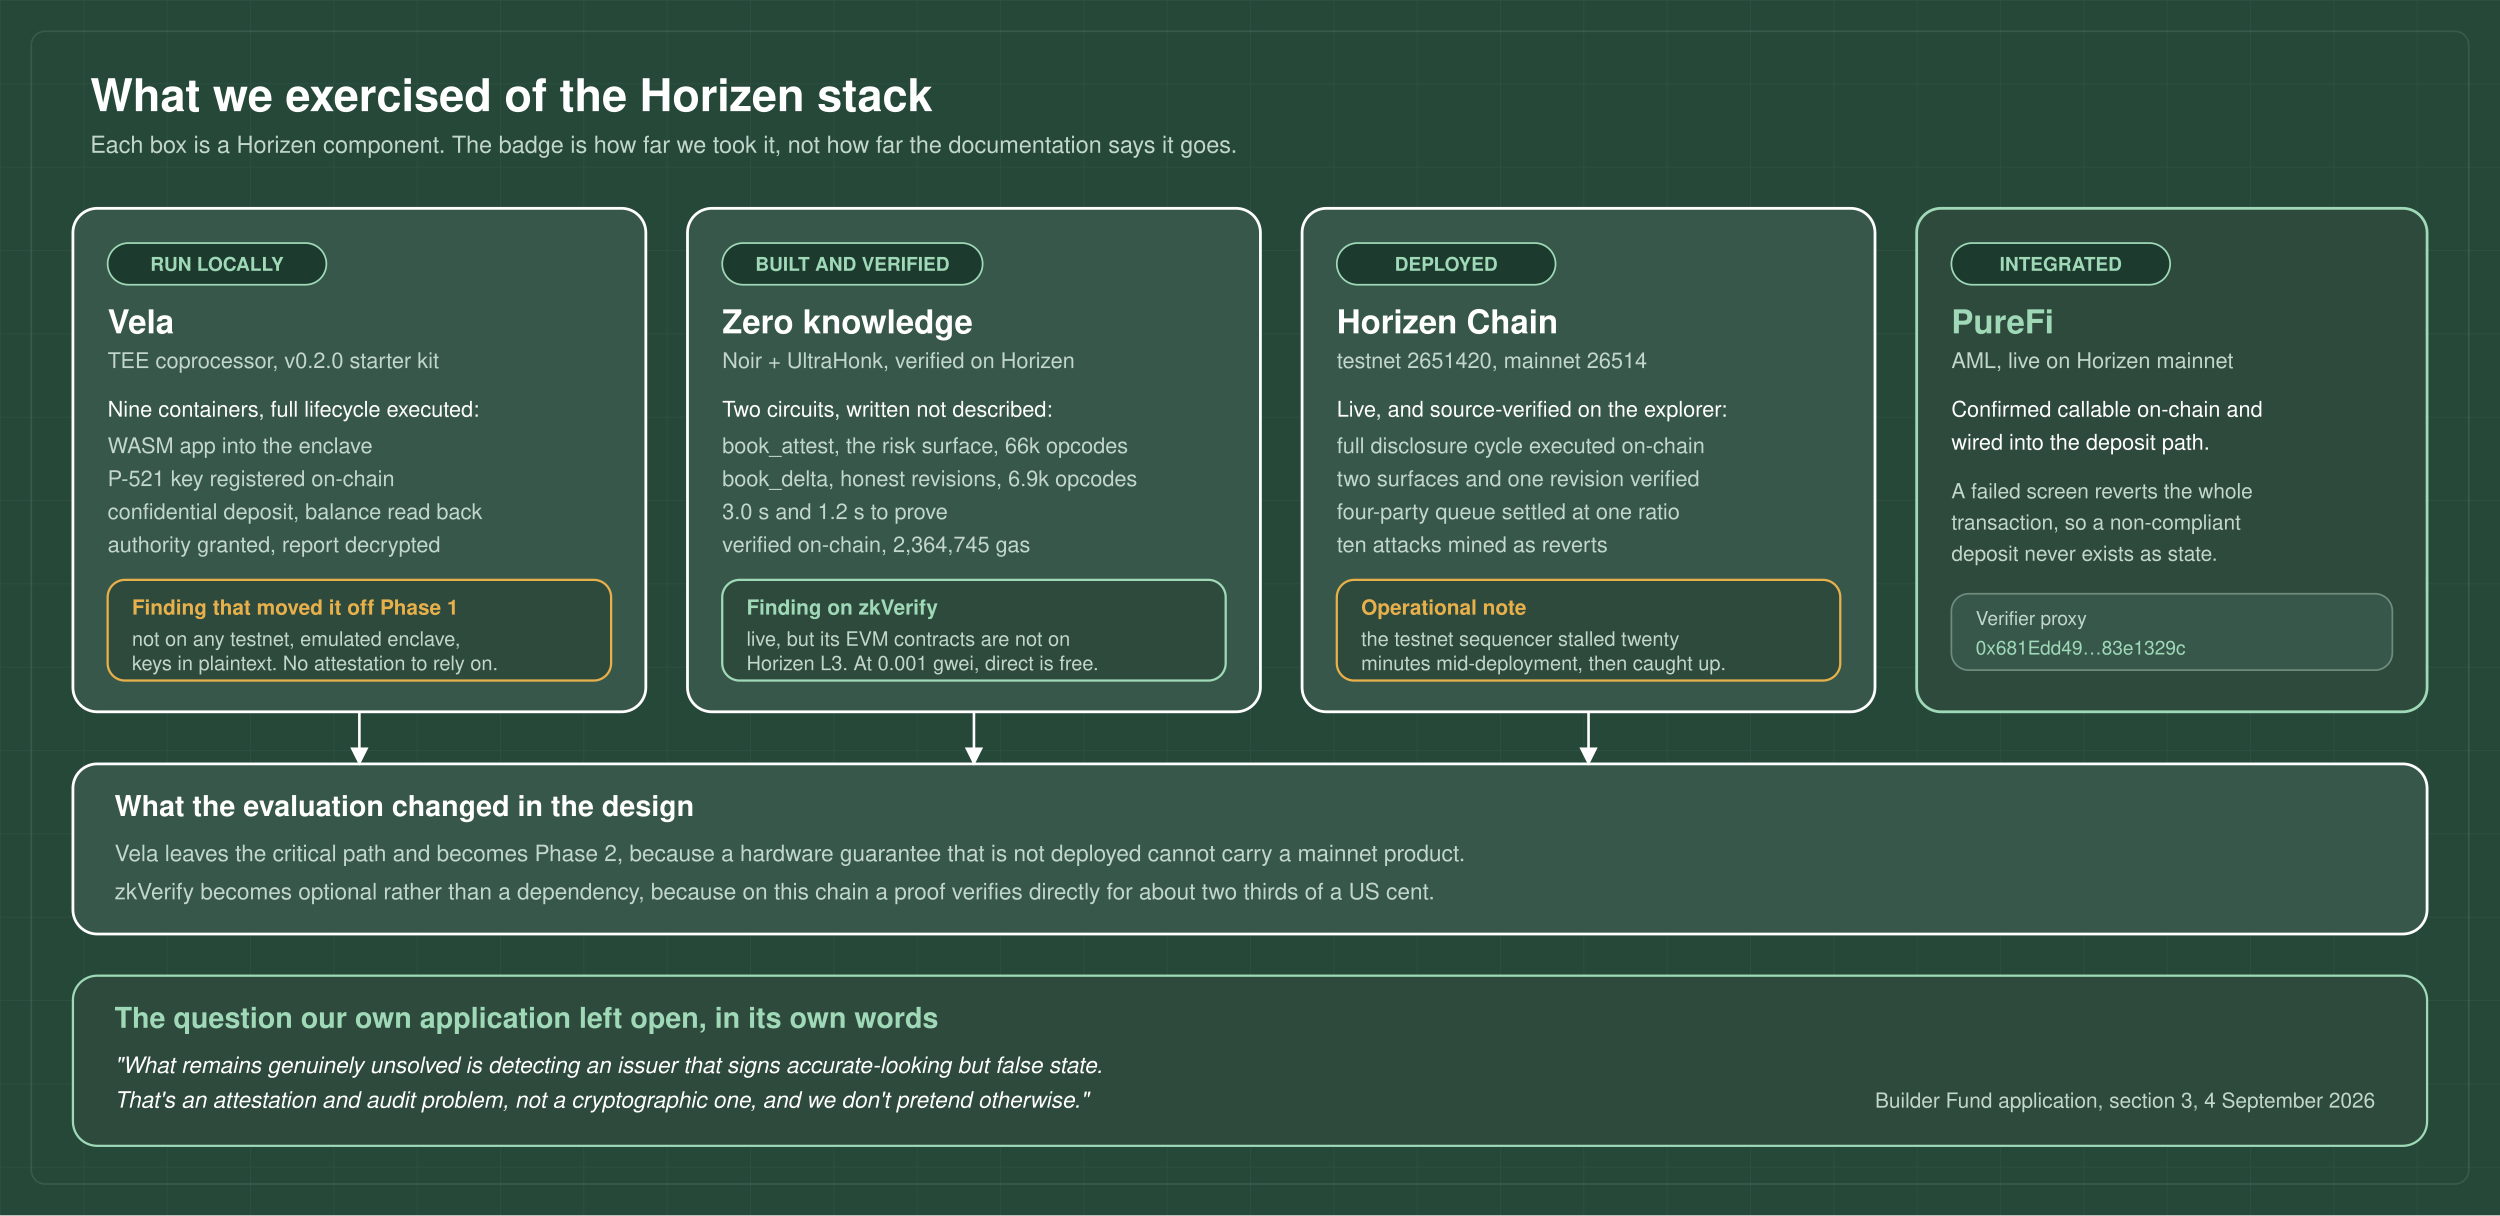
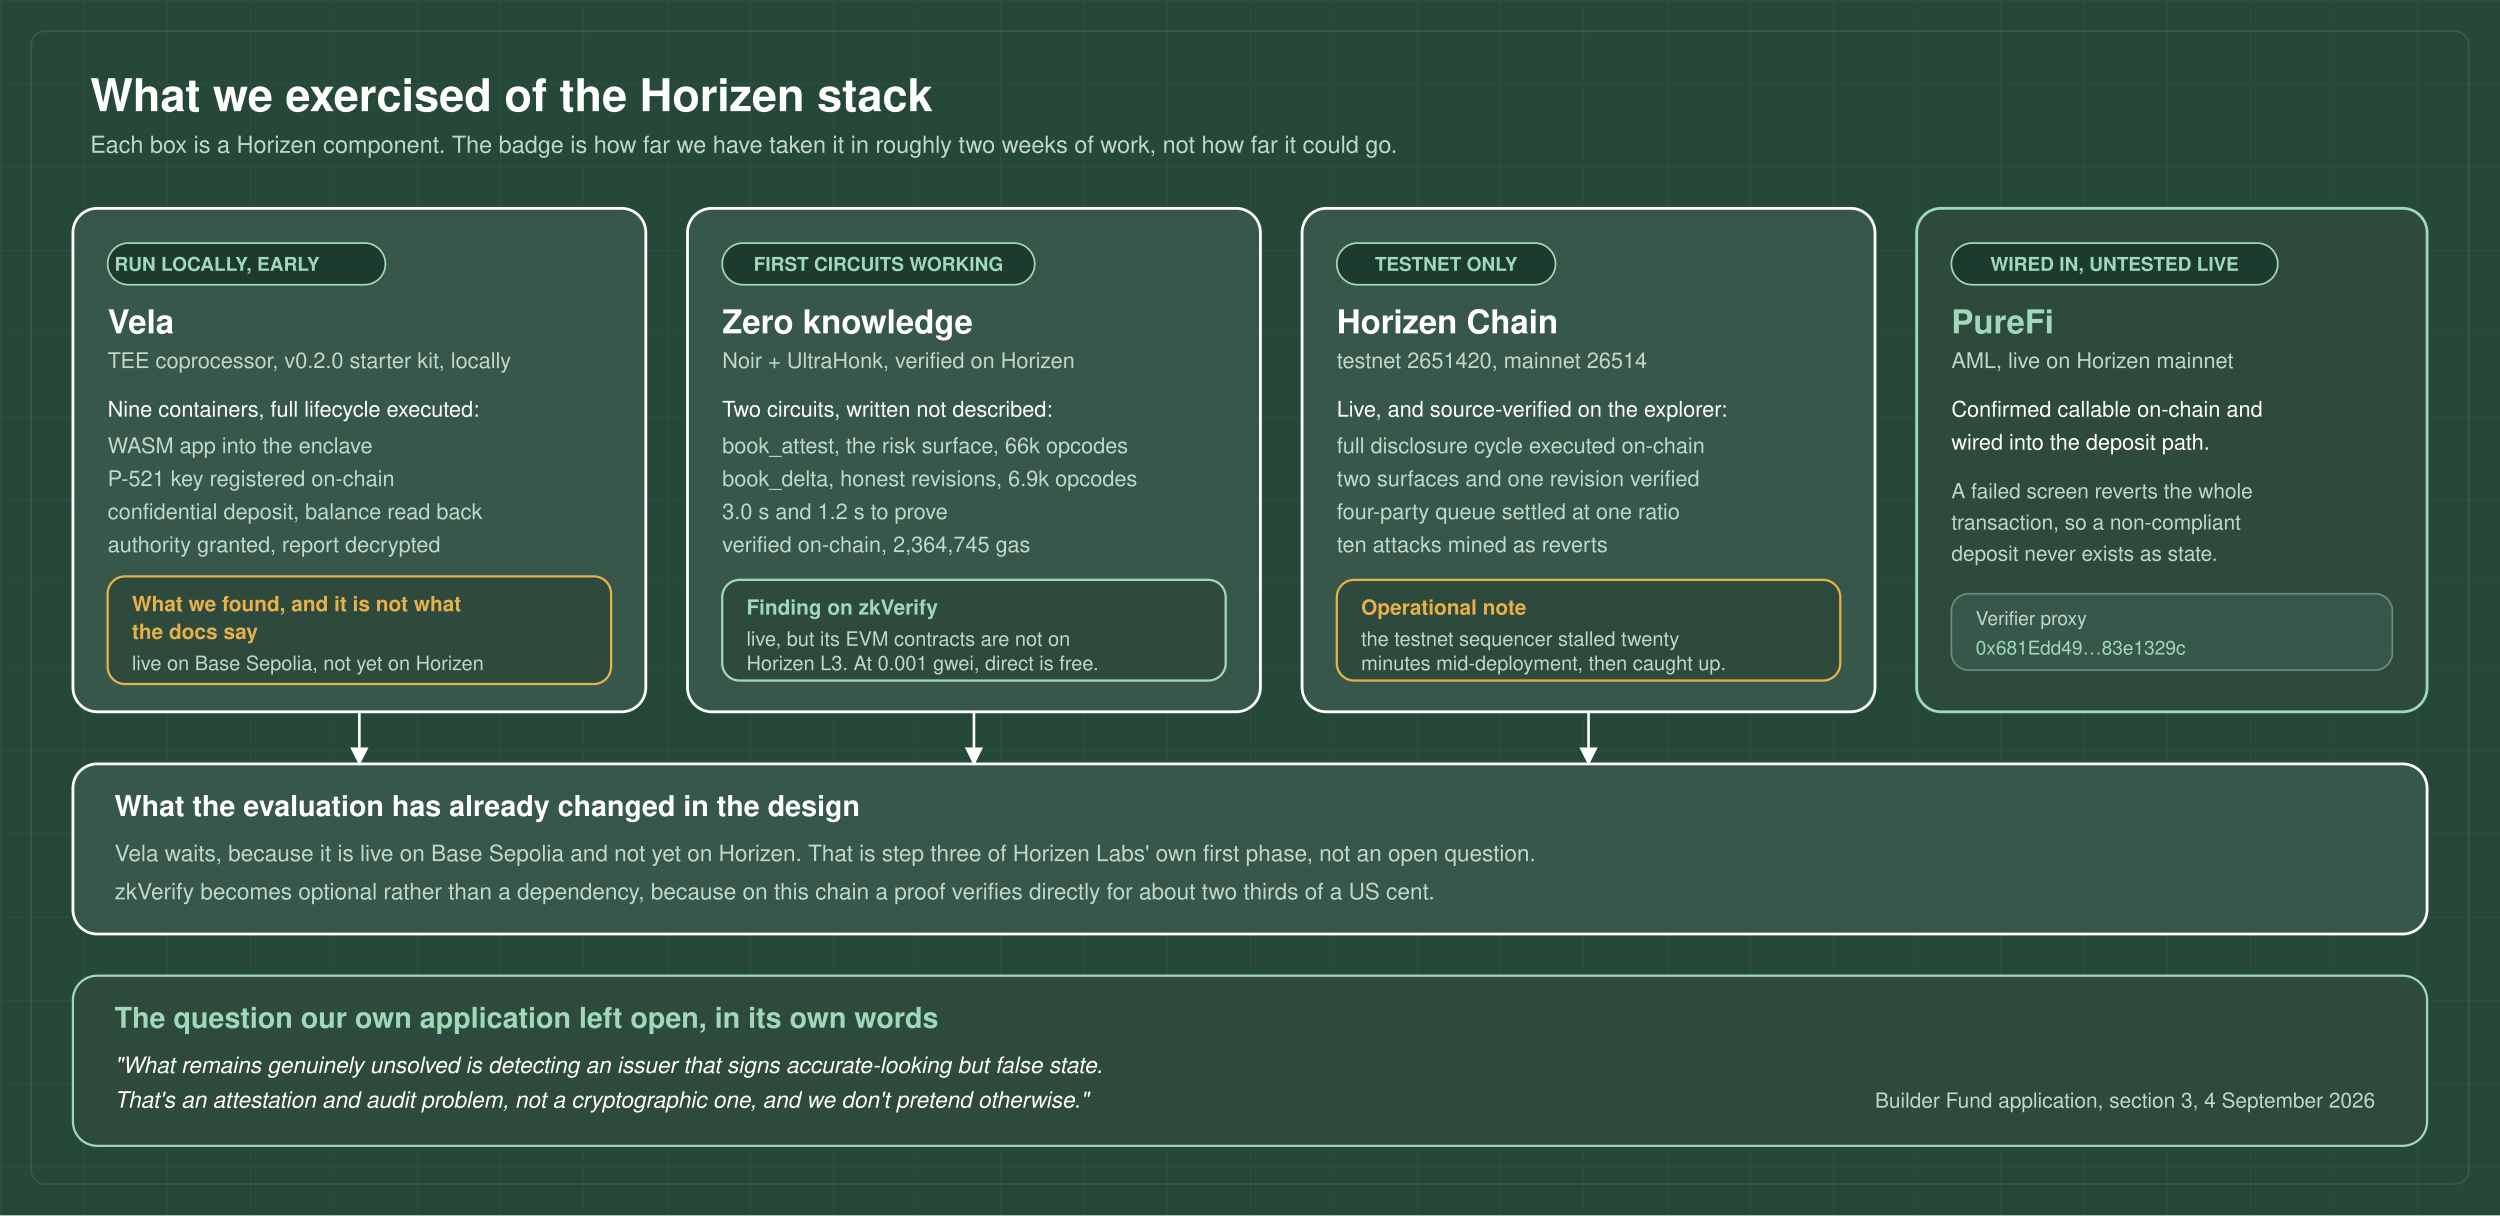
<svg xmlns="http://www.w3.org/2000/svg" viewBox="0 0 1440 700" width="1440" height="700" font-family="Helvetica Neue, Helvetica, Arial, sans-serif">
  <defs>
    <marker id="w" viewBox="0 0 10 10" refX="9" refY="5" markerWidth="7" markerHeight="7" orient="auto-start-reverse">
      <path d="M0 0 L10 5 L0 10 z" fill="#ffffff" />
    </marker>
    <pattern id="g2" width="48" height="48" patternUnits="userSpaceOnUse">
      <path d="M48 0 H0 V48" fill="none" stroke="#ffffff" stroke-opacity="0.04" stroke-width="1" />
    </pattern>
  </defs>
  <rect width="1440" height="700" fill="#254839" />
  <rect width="1440" height="700" fill="url(#g2)" />
  <rect x="18" y="18" width="1404" height="664" fill="none" stroke="#ffffff" stroke-opacity="0.09" stroke-width="1" rx="8" />
  <text x="52" y="64" fill="#ffffff" font-size="26" font-weight="700">What we exercised of the Horizen stack</text>
-   <text x="52" y="88" fill="#c2d6cb" font-size="13.5">Each box is a Horizen component. The badge is how far we took it, not how far the documentation says it goes.</text>
+   <text x="52" y="88" fill="#c2d6cb" font-size="13.5">Each box is a Horizen component. The badge is how far we have taken it in roughly two weeks of work, not how far it could go.</text>
  <rect x="42" y="120" width="330" height="290" rx="14" fill="#37574a" stroke="#ffffff" stroke-width="1.6" />
-   <rect x="62" y="140" width="126" height="24" rx="12" fill="#1c3a2d" stroke="#9fd9b8" stroke-width="1" />
-   <text x="125" y="156" fill="#9fd9b8" font-size="11" font-weight="700" text-anchor="middle">RUN LOCALLY</text>
+   <rect x="62" y="140" width="160" height="24" rx="12" fill="#1c3a2d" stroke="#9fd9b8" stroke-width="1" />
+   <text x="125" y="156" fill="#9fd9b8" font-size="11" font-weight="700" text-anchor="middle">RUN LOCALLY, EARLY</text>
  <text x="62" y="192" fill="#ffffff" font-size="19" font-weight="700">Vela</text>
-   <text x="62" y="212" fill="#c2d6cb" font-size="12.5">TEE coprocessor, v0.2.0 starter kit</text>
+   <text x="62" y="212" fill="#c2d6cb" font-size="12.5">TEE coprocessor, v0.2.0 starter kit, locally</text>
  <text x="62" y="240" fill="#ffffff" font-size="12.5">Nine containers, full lifecycle executed:</text>
  <text x="62" y="261" fill="#c2d6cb" font-size="12.5">WASM app into the enclave</text>
  <text x="62" y="280" fill="#c2d6cb" font-size="12.5">P-521 key registered on-chain</text>
  <text x="62" y="299" fill="#c2d6cb" font-size="12.5">confidential deposit, balance read back</text>
  <text x="62" y="318" fill="#c2d6cb" font-size="12.5">authority granted, report decrypted</text>
-   <rect x="62" y="334" width="290" height="58" rx="10" fill="#2e4a3c" stroke="#e8b04b" stroke-width="1.3" />
-   <text x="76" y="354" fill="#e8b04b" font-size="12" font-weight="700">Finding that moved it off Phase 1</text>
-   <text x="76" y="372" fill="#c2d6cb" font-size="11.5">not on any testnet, emulated enclave,</text>
-   <text x="76" y="386" fill="#c2d6cb" font-size="11.5">keys in plaintext. No attestation to rely on.</text>
+   <rect x="62" y="332" width="290" height="62" rx="10" fill="#2e4a3c" stroke="#e8b04b" stroke-width="1.3" />
+   <text x="76" y="352" fill="#e8b04b" font-size="12" font-weight="700">What we found, and it is not what</text>
+   <text x="76" y="368" fill="#e8b04b" font-size="12" font-weight="700">the docs say</text>
+   <text x="76" y="386" fill="#c2d6cb" font-size="11.5">live on Base Sepolia, not yet on Horizen</text>
  <rect x="396" y="120" width="330" height="290" rx="14" fill="#37574a" stroke="#ffffff" stroke-width="1.6" />
-   <rect x="416" y="140" width="150" height="24" rx="12" fill="#1c3a2d" stroke="#9fd9b8" stroke-width="1" />
-   <text x="491" y="156" fill="#9fd9b8" font-size="11" font-weight="700" text-anchor="middle">BUILT AND VERIFIED</text>
+   <rect x="416" y="140" width="180" height="24" rx="12" fill="#1c3a2d" stroke="#9fd9b8" stroke-width="1" />
+   <text x="506" y="156" fill="#9fd9b8" font-size="11" font-weight="700" text-anchor="middle">FIRST CIRCUITS WORKING</text>
  <text x="416" y="192" fill="#ffffff" font-size="19" font-weight="700">Zero knowledge</text>
  <text x="416" y="212" fill="#c2d6cb" font-size="12.5">Noir + UltraHonk, verified on Horizen</text>
  <text x="416" y="240" fill="#ffffff" font-size="12.5">Two circuits, written not described:</text>
  <text x="416" y="261" fill="#c2d6cb" font-size="12.5">book_attest, the risk surface, 66k opcodes</text>
  <text x="416" y="280" fill="#c2d6cb" font-size="12.5">book_delta, honest revisions, 6.9k opcodes</text>
  <text x="416" y="299" fill="#c2d6cb" font-size="12.5">3.0 s and 1.2 s to prove</text>
  <text x="416" y="318" fill="#c2d6cb" font-size="12.5">verified on-chain, 2,364,745 gas</text>
  <rect x="416" y="334" width="290" height="58" rx="10" fill="#2e4a3c" stroke="#9fd9b8" stroke-width="1.3" />
  <text x="430" y="354" fill="#9fd9b8" font-size="12" font-weight="700">Finding on zkVerify</text>
  <text x="430" y="372" fill="#c2d6cb" font-size="11.5">live, but its EVM contracts are not on</text>
  <text x="430" y="386" fill="#c2d6cb" font-size="11.5">Horizen L3. At 0.001 gwei, direct is free.</text>
  <rect x="750" y="120" width="330" height="290" rx="14" fill="#37574a" stroke="#ffffff" stroke-width="1.6" />
  <rect x="770" y="140" width="126" height="24" rx="12" fill="#1c3a2d" stroke="#9fd9b8" stroke-width="1" />
-   <text x="833" y="156" fill="#9fd9b8" font-size="11" font-weight="700" text-anchor="middle">DEPLOYED</text>
+   <text x="833" y="156" fill="#9fd9b8" font-size="11" font-weight="700" text-anchor="middle">TESTNET ONLY</text>
  <text x="770" y="192" fill="#ffffff" font-size="19" font-weight="700">Horizen Chain</text>
  <text x="770" y="212" fill="#c2d6cb" font-size="12.5">testnet 2651420, mainnet 26514</text>
  <text x="770" y="240" fill="#ffffff" font-size="12.5">Live, and source-verified on the explorer:</text>
  <text x="770" y="261" fill="#c2d6cb" font-size="12.5">full disclosure cycle executed on-chain</text>
  <text x="770" y="280" fill="#c2d6cb" font-size="12.5">two surfaces and one revision verified</text>
  <text x="770" y="299" fill="#c2d6cb" font-size="12.5">four-party queue settled at one ratio</text>
  <text x="770" y="318" fill="#c2d6cb" font-size="12.5">ten attacks mined as reverts</text>
  <rect x="770" y="334" width="290" height="58" rx="10" fill="#2e4a3c" stroke="#e8b04b" stroke-width="1.3" />
  <text x="784" y="354" fill="#e8b04b" font-size="12" font-weight="700">Operational note</text>
  <text x="784" y="372" fill="#c2d6cb" font-size="11.5">the testnet sequencer stalled twenty</text>
  <text x="784" y="386" fill="#c2d6cb" font-size="11.5">minutes mid-deployment, then caught up.</text>
  <rect x="1104" y="120" width="294" height="290" rx="14" fill="#2e4a3c" stroke="#9fd9b8" stroke-width="1.6" />
-   <rect x="1124" y="140" width="126" height="24" rx="12" fill="#1c3a2d" stroke="#9fd9b8" stroke-width="1" />
-   <text x="1187" y="156" fill="#9fd9b8" font-size="11" font-weight="700" text-anchor="middle">INTEGRATED</text>
+   <rect x="1124" y="140" width="188" height="24" rx="12" fill="#1c3a2d" stroke="#9fd9b8" stroke-width="1" />
+   <text x="1218" y="156" fill="#9fd9b8" font-size="11" font-weight="700" text-anchor="middle">WIRED IN, UNTESTED LIVE</text>
  <text x="1124" y="192" fill="#9fd9b8" font-size="19" font-weight="700">PureFi</text>
  <text x="1124" y="212" fill="#c2d6cb" font-size="12.5">AML, live on Horizen mainnet</text>
  <text x="1124" y="240" fill="#ffffff" font-size="12.5">Confirmed callable on-chain and</text>
  <text x="1124" y="259" fill="#ffffff" font-size="12.5">wired into the deposit path.</text>
  <text x="1124" y="287" fill="#c2d6cb" font-size="12">A failed screen reverts the whole</text>
  <text x="1124" y="305" fill="#c2d6cb" font-size="12">transaction, so a non-compliant</text>
  <text x="1124" y="323" fill="#c2d6cb" font-size="12">deposit never exists as state.</text>
  <rect x="1124" y="342" width="254" height="44" rx="10" fill="#37574a" stroke="#6e8c7d" stroke-width="1" />
  <text x="1138" y="360" fill="#c2d6cb" font-size="11">Verifier proxy</text>
  <text x="1138" y="377" fill="#9fd9b8" font-size="11">0x681Edd49…83e1329c</text>
  <rect x="42" y="440" width="1356" height="98" rx="14" fill="#37574a" stroke="#ffffff" stroke-width="1.6" />
-   <text x="66" y="470" fill="#ffffff" font-size="16.5" font-weight="700">What the evaluation changed in the design</text>
-   <text x="66" y="496" fill="#c2d6cb" font-size="13">Vela leaves the critical path and becomes Phase 2, because a hardware guarantee that is not deployed cannot carry a mainnet product.</text>
+   <text x="66" y="470" fill="#ffffff" font-size="16.5" font-weight="700">What the evaluation has already changed in the design</text>
+   <text x="66" y="496" fill="#c2d6cb" font-size="13">Vela waits, because it is live on Base Sepolia and not yet on Horizen. That is step three of Horizen Labs' own first phase, not an open question.</text>
  <text x="66" y="518" fill="#c2d6cb" font-size="13">zkVerify becomes optional rather than a dependency, because on this chain a proof verifies directly for about two thirds of a US cent.</text>
  <path d="M207 410 L207 440" stroke="#ffffff" stroke-width="1.5" fill="none" marker-end="url(#w)" />
  <path d="M561 410 L561 440" stroke="#ffffff" stroke-width="1.5" fill="none" marker-end="url(#w)" />
  <path d="M915 410 L915 440" stroke="#ffffff" stroke-width="1.5" fill="none" marker-end="url(#w)" />
  <rect x="42" y="562" width="1356" height="98" rx="14" fill="#2e4a3c" stroke="#9fd9b8" stroke-width="1.3" />
  <text x="66" y="592" fill="#9fd9b8" font-size="16.5" font-weight="700">The question our own application left open, in its own words</text>
  <text x="66" y="618" fill="#ffffff" font-size="13" font-style="italic">"What remains genuinely unsolved is detecting an issuer that signs accurate-looking but false state.</text>
  <text x="66" y="638" fill="#ffffff" font-size="13" font-style="italic">That's an attestation and audit problem, not a cryptographic one, and we don't pretend otherwise."</text>
  <text x="1080" y="638" fill="#c2d6cb" font-size="12">Builder Fund application, section 3, 4 September 2026</text>
</svg>
